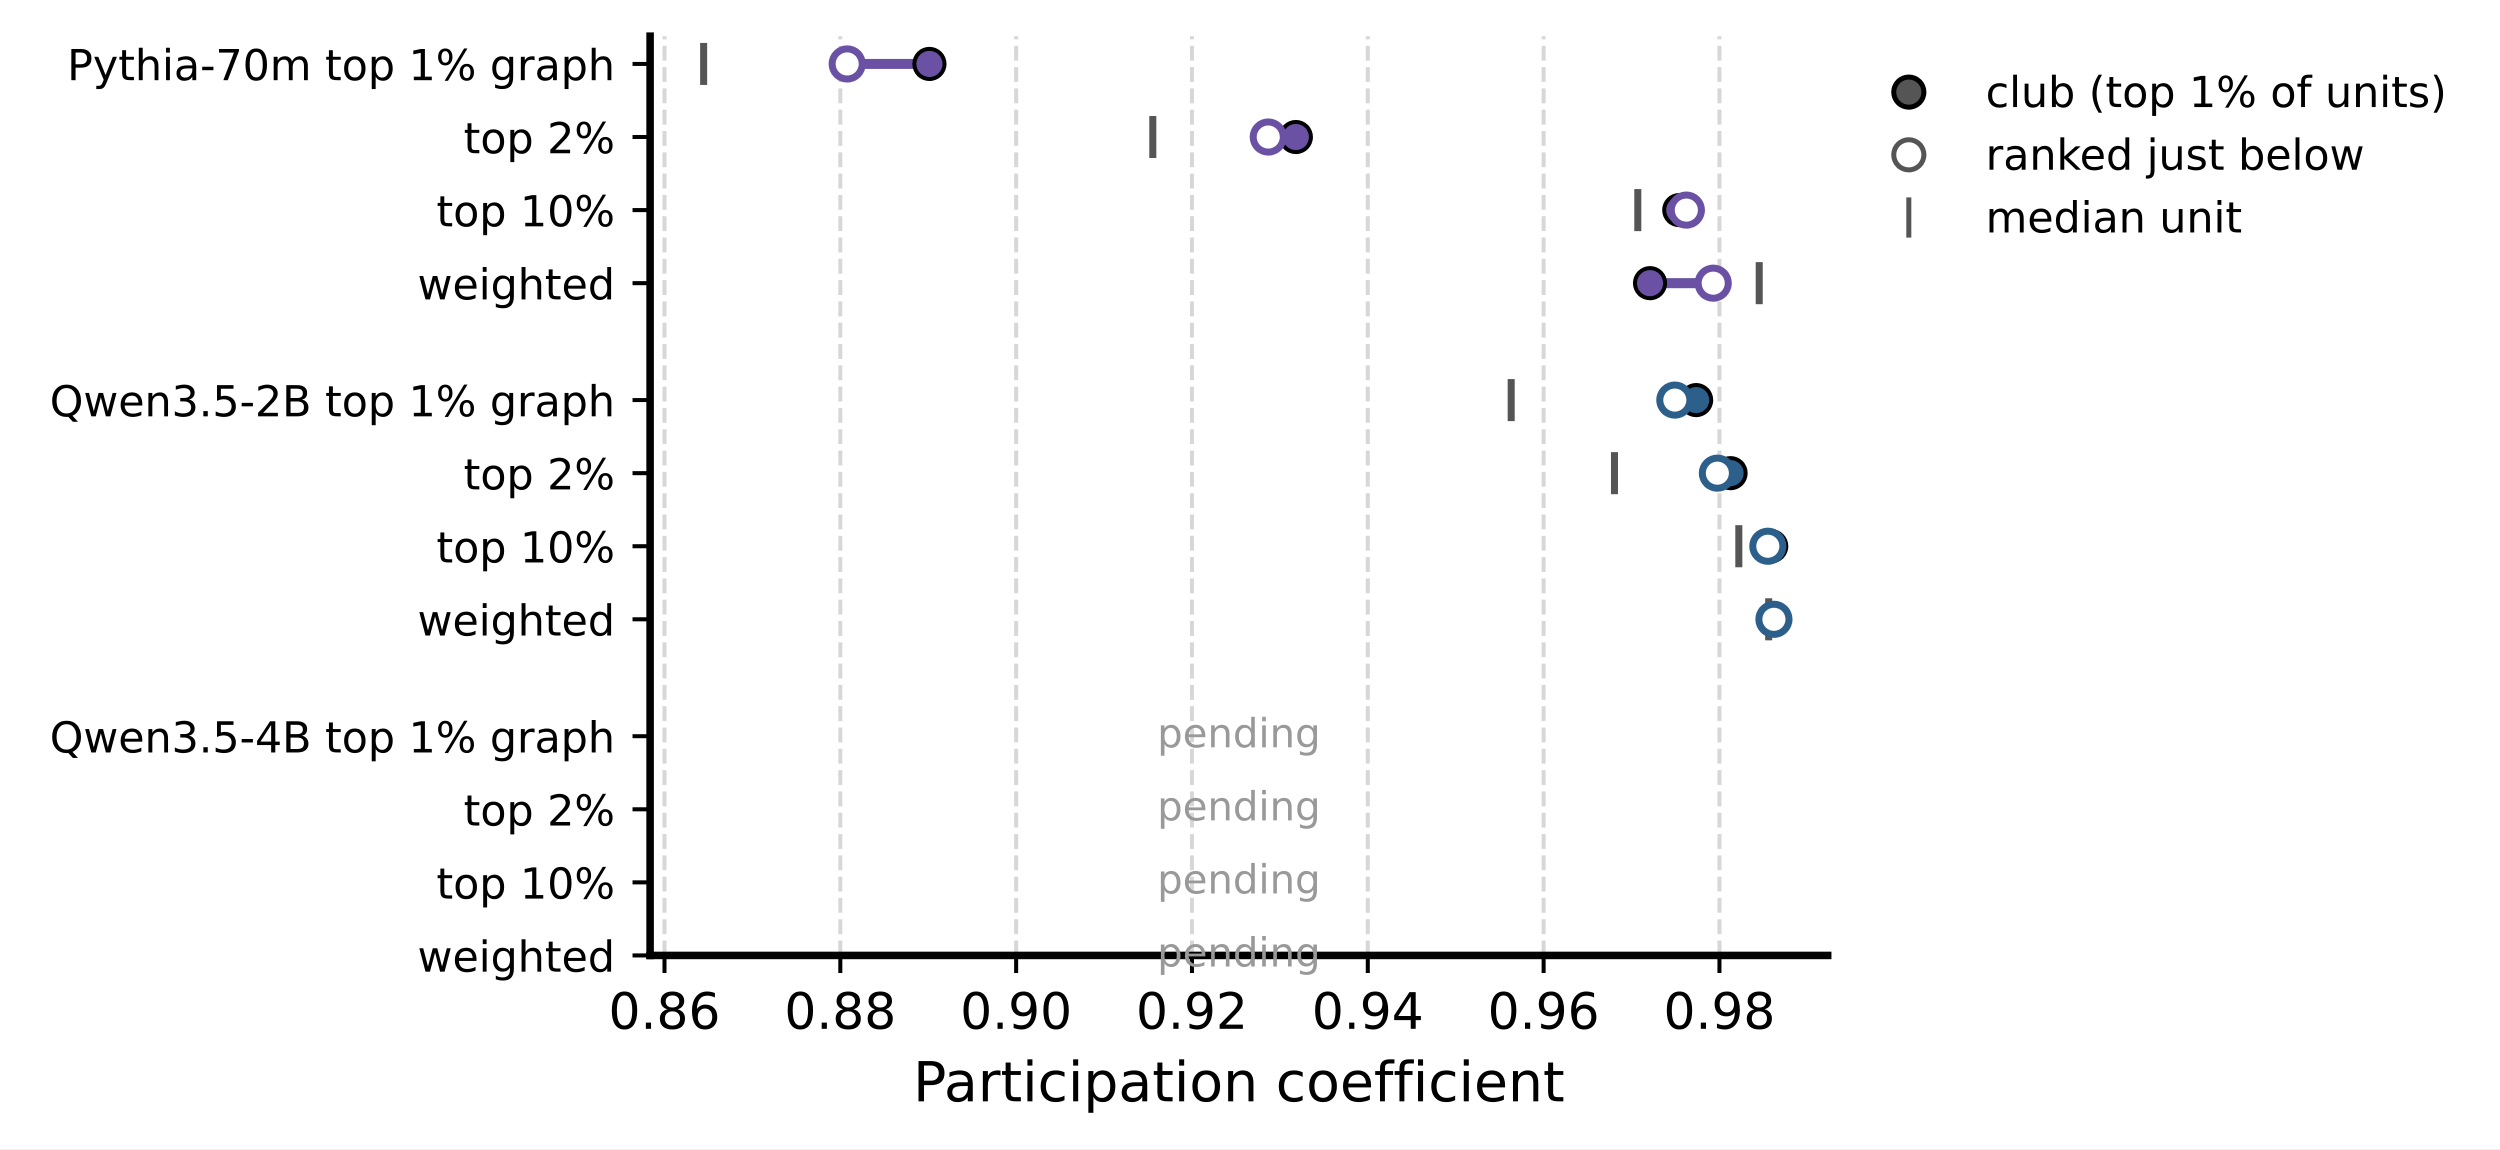
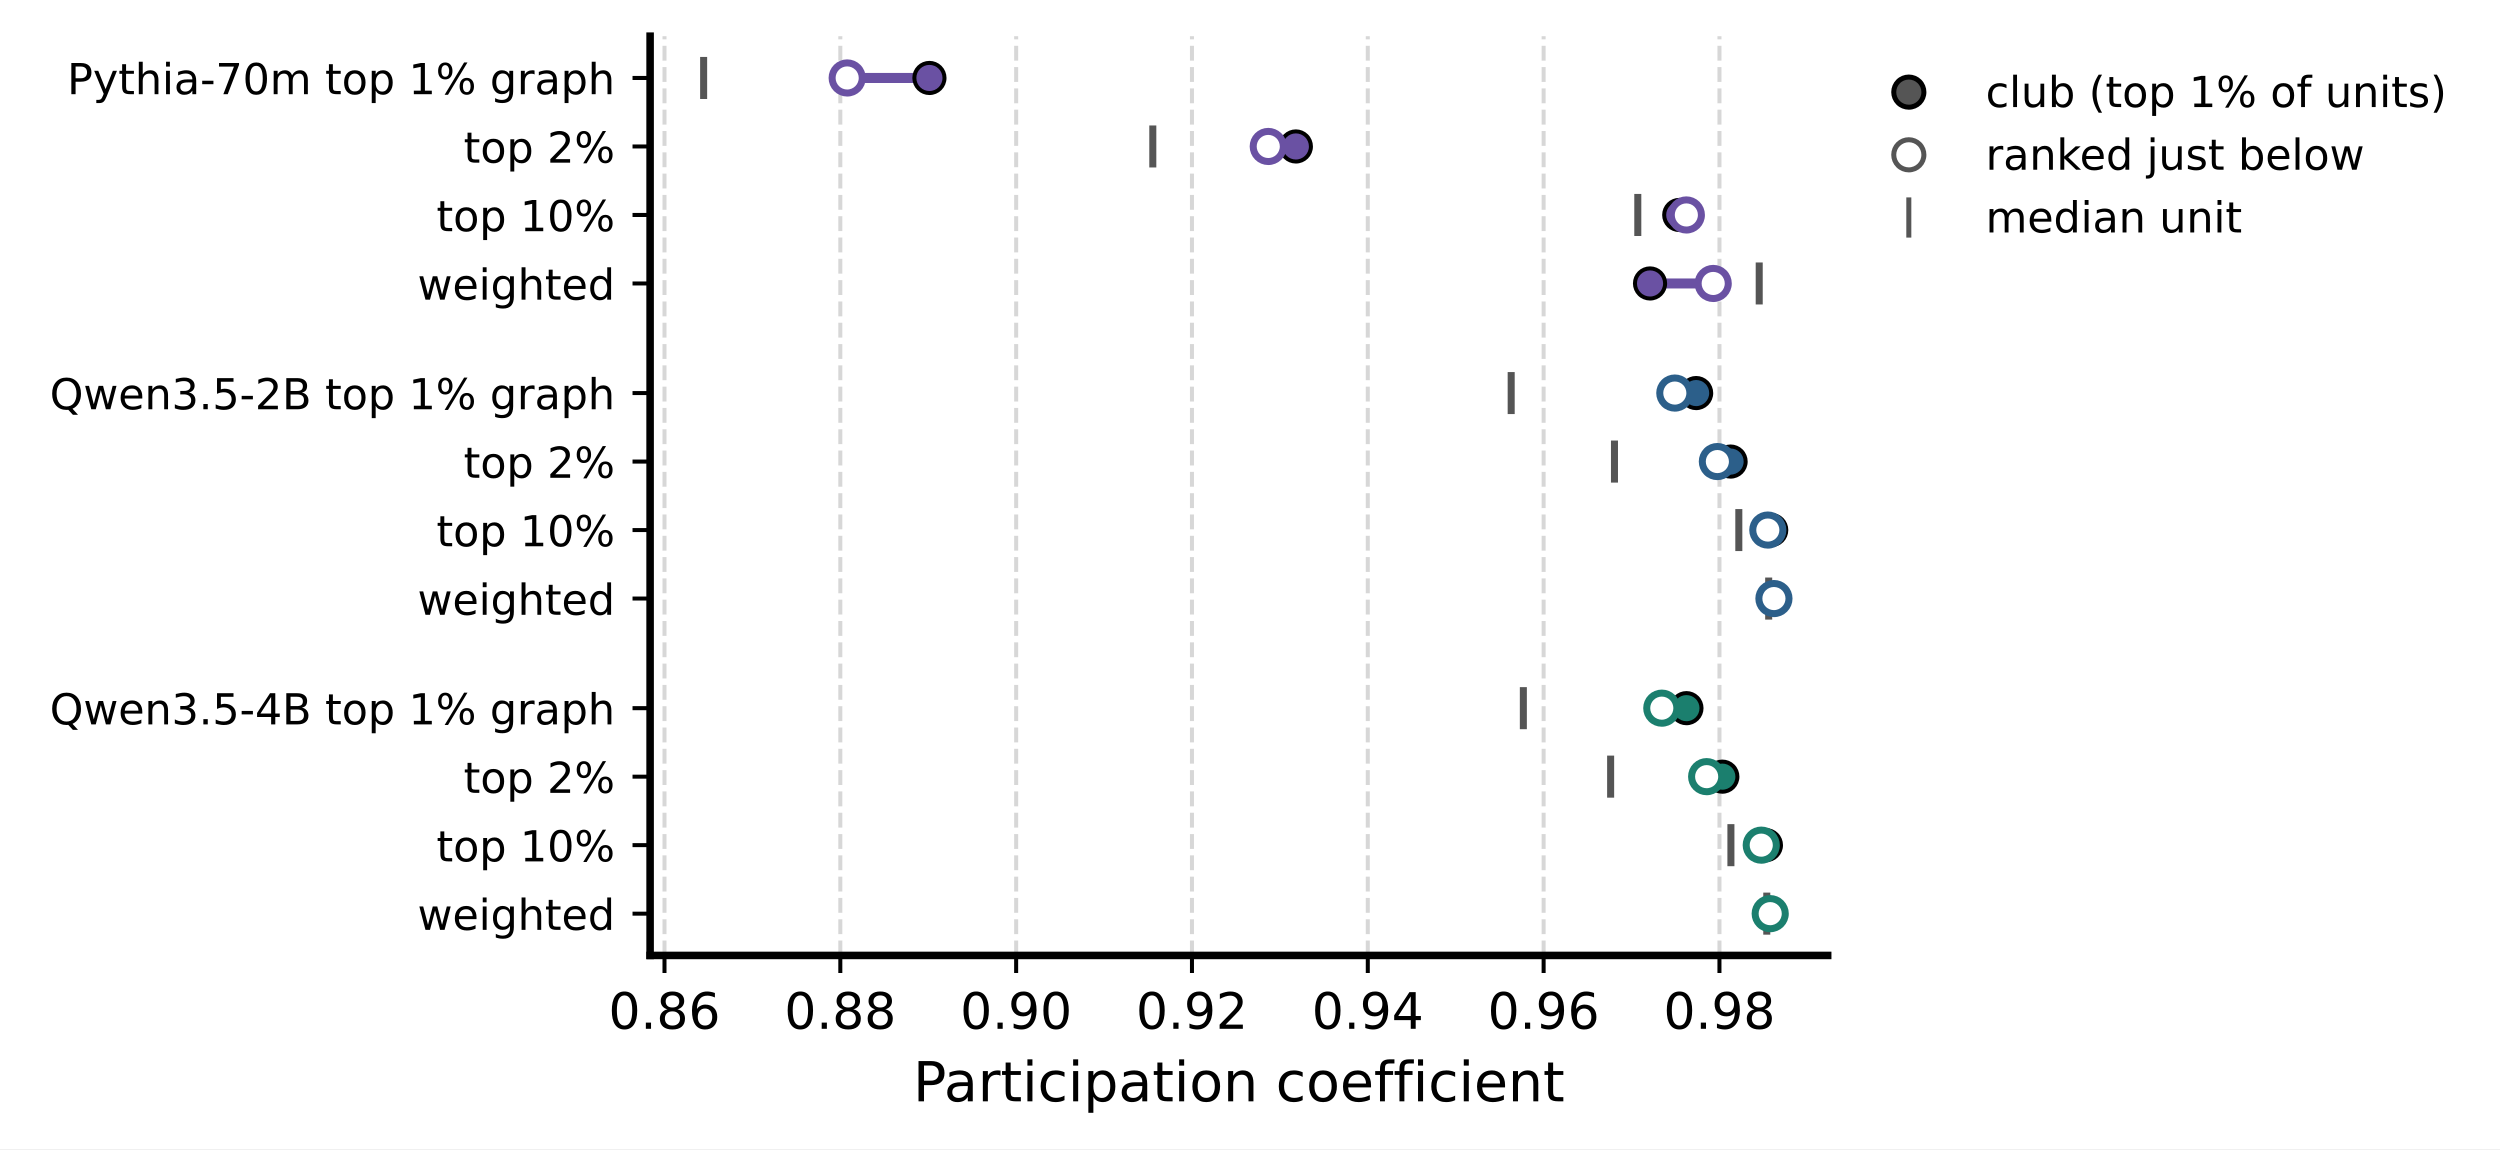
<svg xmlns="http://www.w3.org/2000/svg" xmlns:xlink="http://www.w3.org/1999/xlink" width="497.554pt" height="228.676pt" viewBox="0 0 497.554 228.676" version="1.1">
  <defs>
    <style type="text/css">*{stroke-linejoin: round; stroke-linecap: butt}</style>
  </defs>
  <g id="figure_1">
    <g id="patch_1">
      <path d="M 0 228.676  L 497.554 228.676  L 497.554 0  L 0 0  z " style="fill: #ffffff" />
    </g>
    <g id="axes_1">
      <g id="patch_2">
        <path d="M 129.386 190.152  L 363.746 190.152  L 363.746 7.2  L 129.386 7.2  z " style="fill: #ffffff" />
      </g>
      <g id="matplotlib.axis_1">
        <g id="xtick_1">
          <g id="line2d_1">
-             <path d="M 132.248 190.152  L 132.248 7.2  " clip-path="url(#pfcf412a2e3)" style="fill: none; stroke-dasharray: 2.96,1.28; stroke-dashoffset: 0; stroke: #b0b0b0; stroke-opacity: 0.5; stroke-width: 0.8" />
+             <path d="M 132.248 190.152  L 132.248 7.2  " clip-path="url(#p0514548a84)" style="fill: none; stroke-dasharray: 2.96,1.28; stroke-dashoffset: 0; stroke: #b0b0b0; stroke-opacity: 0.5; stroke-width: 0.8" />
          </g>
          <g id="line2d_2">
            <defs>
-               <path id="mdacd71f5a1" d="M 0 0  L 0 3.5  " style="stroke: #000000; stroke-width: 0.8" />
+               <path id="mf1a52f8c4f" d="M 0 0  L 0 3.5  " style="stroke: #000000; stroke-width: 0.8" />
            </defs>
            <g>
-               <use xlink:href="#mdacd71f5a1" x="132.248" y="190.152" style="stroke: #000000; stroke-width: 0.8" />
+               <use xlink:href="#mf1a52f8c4f" x="132.248" y="190.152" style="stroke: #000000; stroke-width: 0.8" />
            </g>
          </g>
          <g id="text_1">
            <text style="font-size: 10px; font-family: 'DejaVu Sans'; text-anchor: middle" x="132.248" y="204.75" transform="rotate(-0 132.2477 204.7504)">0.86</text>
          </g>
        </g>
        <g id="xtick_2">
          <g id="line2d_3">
-             <path d="M 167.241 190.152  L 167.241 7.2  " clip-path="url(#pfcf412a2e3)" style="fill: none; stroke-dasharray: 2.96,1.28; stroke-dashoffset: 0; stroke: #b0b0b0; stroke-opacity: 0.5; stroke-width: 0.8" />
+             <path d="M 167.241 190.152  L 167.241 7.2  " clip-path="url(#p0514548a84)" style="fill: none; stroke-dasharray: 2.96,1.28; stroke-dashoffset: 0; stroke: #b0b0b0; stroke-opacity: 0.5; stroke-width: 0.8" />
          </g>
          <g id="line2d_4">
            <g>
-               <use xlink:href="#mdacd71f5a1" x="167.241" y="190.152" style="stroke: #000000; stroke-width: 0.8" />
+               <use xlink:href="#mf1a52f8c4f" x="167.241" y="190.152" style="stroke: #000000; stroke-width: 0.8" />
            </g>
          </g>
          <g id="text_2">
            <text style="font-size: 10px; font-family: 'DejaVu Sans'; text-anchor: middle" x="167.241" y="204.75" transform="rotate(-0 167.2409 204.7504)">0.88</text>
          </g>
        </g>
        <g id="xtick_3">
          <g id="line2d_5">
-             <path d="M 202.234 190.152  L 202.234 7.2  " clip-path="url(#pfcf412a2e3)" style="fill: none; stroke-dasharray: 2.96,1.28; stroke-dashoffset: 0; stroke: #b0b0b0; stroke-opacity: 0.5; stroke-width: 0.8" />
+             <path d="M 202.234 190.152  L 202.234 7.2  " clip-path="url(#p0514548a84)" style="fill: none; stroke-dasharray: 2.96,1.28; stroke-dashoffset: 0; stroke: #b0b0b0; stroke-opacity: 0.5; stroke-width: 0.8" />
          </g>
          <g id="line2d_6">
            <g>
-               <use xlink:href="#mdacd71f5a1" x="202.234" y="190.152" style="stroke: #000000; stroke-width: 0.8" />
+               <use xlink:href="#mf1a52f8c4f" x="202.234" y="190.152" style="stroke: #000000; stroke-width: 0.8" />
            </g>
          </g>
          <g id="text_3">
            <text style="font-size: 10px; font-family: 'DejaVu Sans'; text-anchor: middle" x="202.234" y="204.75" transform="rotate(-0 202.2341 204.7504)">0.90</text>
          </g>
        </g>
        <g id="xtick_4">
          <g id="line2d_7">
-             <path d="M 237.227 190.152  L 237.227 7.2  " clip-path="url(#pfcf412a2e3)" style="fill: none; stroke-dasharray: 2.96,1.28; stroke-dashoffset: 0; stroke: #b0b0b0; stroke-opacity: 0.5; stroke-width: 0.8" />
+             <path d="M 237.227 190.152  L 237.227 7.2  " clip-path="url(#p0514548a84)" style="fill: none; stroke-dasharray: 2.96,1.28; stroke-dashoffset: 0; stroke: #b0b0b0; stroke-opacity: 0.5; stroke-width: 0.8" />
          </g>
          <g id="line2d_8">
            <g>
-               <use xlink:href="#mdacd71f5a1" x="237.227" y="190.152" style="stroke: #000000; stroke-width: 0.8" />
+               <use xlink:href="#mf1a52f8c4f" x="237.227" y="190.152" style="stroke: #000000; stroke-width: 0.8" />
            </g>
          </g>
          <g id="text_4">
            <text style="font-size: 10px; font-family: 'DejaVu Sans'; text-anchor: middle" x="237.227" y="204.75" transform="rotate(-0 237.2273 204.7504)">0.92</text>
          </g>
        </g>
        <g id="xtick_5">
          <g id="line2d_9">
-             <path d="M 272.22 190.152  L 272.22 7.2  " clip-path="url(#pfcf412a2e3)" style="fill: none; stroke-dasharray: 2.96,1.28; stroke-dashoffset: 0; stroke: #b0b0b0; stroke-opacity: 0.5; stroke-width: 0.8" />
+             <path d="M 272.22 190.152  L 272.22 7.2  " clip-path="url(#p0514548a84)" style="fill: none; stroke-dasharray: 2.96,1.28; stroke-dashoffset: 0; stroke: #b0b0b0; stroke-opacity: 0.5; stroke-width: 0.8" />
          </g>
          <g id="line2d_10">
            <g>
-               <use xlink:href="#mdacd71f5a1" x="272.22" y="190.152" style="stroke: #000000; stroke-width: 0.8" />
+               <use xlink:href="#mf1a52f8c4f" x="272.22" y="190.152" style="stroke: #000000; stroke-width: 0.8" />
            </g>
          </g>
          <g id="text_5">
            <text style="font-size: 10px; font-family: 'DejaVu Sans'; text-anchor: middle" x="272.22" y="204.75" transform="rotate(-0 272.2205 204.7504)">0.94</text>
          </g>
        </g>
        <g id="xtick_6">
          <g id="line2d_11">
-             <path d="M 307.214 190.152  L 307.214 7.2  " clip-path="url(#pfcf412a2e3)" style="fill: none; stroke-dasharray: 2.96,1.28; stroke-dashoffset: 0; stroke: #b0b0b0; stroke-opacity: 0.5; stroke-width: 0.8" />
+             <path d="M 307.214 190.152  L 307.214 7.2  " clip-path="url(#p0514548a84)" style="fill: none; stroke-dasharray: 2.96,1.28; stroke-dashoffset: 0; stroke: #b0b0b0; stroke-opacity: 0.5; stroke-width: 0.8" />
          </g>
          <g id="line2d_12">
            <g>
-               <use xlink:href="#mdacd71f5a1" x="307.214" y="190.152" style="stroke: #000000; stroke-width: 0.8" />
+               <use xlink:href="#mf1a52f8c4f" x="307.214" y="190.152" style="stroke: #000000; stroke-width: 0.8" />
            </g>
          </g>
          <g id="text_6">
            <text style="font-size: 10px; font-family: 'DejaVu Sans'; text-anchor: middle" x="307.214" y="204.75" transform="rotate(-0 307.2137 204.7504)">0.96</text>
          </g>
        </g>
        <g id="xtick_7">
          <g id="line2d_13">
-             <path d="M 342.207 190.152  L 342.207 7.2  " clip-path="url(#pfcf412a2e3)" style="fill: none; stroke-dasharray: 2.96,1.28; stroke-dashoffset: 0; stroke: #b0b0b0; stroke-opacity: 0.5; stroke-width: 0.8" />
+             <path d="M 342.207 190.152  L 342.207 7.2  " clip-path="url(#p0514548a84)" style="fill: none; stroke-dasharray: 2.96,1.28; stroke-dashoffset: 0; stroke: #b0b0b0; stroke-opacity: 0.5; stroke-width: 0.8" />
          </g>
          <g id="line2d_14">
            <g>
-               <use xlink:href="#mdacd71f5a1" x="342.207" y="190.152" style="stroke: #000000; stroke-width: 0.8" />
+               <use xlink:href="#mf1a52f8c4f" x="342.207" y="190.152" style="stroke: #000000; stroke-width: 0.8" />
            </g>
          </g>
          <g id="text_7">
            <text style="font-size: 10px; font-family: 'DejaVu Sans'; text-anchor: middle" x="342.207" y="204.75" transform="rotate(-0 342.2069 204.7504)">0.98</text>
          </g>
        </g>
        <g id="text_8">
          <text style="font-size: 11px; font-family: 'DejaVu Sans'; text-anchor: middle" x="246.566" y="219.188" transform="rotate(-0 246.5656 219.1884)">Participation coefficient</text>
        </g>
      </g>
      <g id="matplotlib.axis_2">
        <g id="ytick_1">
          <g id="line2d_15">
            <defs>
-               <path id="m4832676f32" d="M 0 0  L -3.5 0  " style="stroke: #000000; stroke-width: 0.8" />
+               <path id="m27e1eb1b3b" d="M 0 0  L -3.5 0  " style="stroke: #000000; stroke-width: 0.8" />
            </defs>
            <g>
-               <use xlink:href="#m4832676f32" x="129.386" y="12.726" style="stroke: #000000; stroke-width: 0.8" />
+               <use xlink:href="#m27e1eb1b3b" x="129.386" y="15.516" style="stroke: #000000; stroke-width: 0.8" />
            </g>
          </g>
          <g id="text_9">
-             <text style="font-size: 8.5px; font-family: 'DejaVu Sans'; text-anchor: end" x="122.386" y="15.956" transform="rotate(-0 122.3856 15.95571)">Pythia-70m  top 1% graph</text>
+             <text style="font-size: 8.5px; font-family: 'DejaVu Sans'; text-anchor: end" x="122.386" y="18.745" transform="rotate(-0 122.3856 18.74534)">Pythia-70m  top 1% graph</text>
          </g>
        </g>
        <g id="ytick_2">
          <g id="line2d_16">
            <g>
-               <use xlink:href="#m4832676f32" x="129.386" y="27.269" style="stroke: #000000; stroke-width: 0.8" />
+               <use xlink:href="#m27e1eb1b3b" x="129.386" y="29.149" style="stroke: #000000; stroke-width: 0.8" />
            </g>
          </g>
          <g id="text_10">
-             <text style="font-size: 8.5px; font-family: 'DejaVu Sans'; text-anchor: end" x="122.386" y="30.499" transform="rotate(-0 122.3856 30.49879)">  top 2%</text>
+             <text style="font-size: 8.5px; font-family: 'DejaVu Sans'; text-anchor: end" x="122.386" y="32.378" transform="rotate(-0 122.3856 32.37812)">  top 2%</text>
          </g>
        </g>
        <g id="ytick_3">
          <g id="line2d_17">
            <g>
-               <use xlink:href="#m4832676f32" x="129.386" y="41.813" style="stroke: #000000; stroke-width: 0.8" />
+               <use xlink:href="#m27e1eb1b3b" x="129.386" y="42.782" style="stroke: #000000; stroke-width: 0.8" />
            </g>
          </g>
          <g id="text_11">
-             <text style="font-size: 8.5px; font-family: 'DejaVu Sans'; text-anchor: end" x="122.386" y="45.042" transform="rotate(-0 122.3856 45.04188)">  top 10%</text>
+             <text style="font-size: 8.5px; font-family: 'DejaVu Sans'; text-anchor: end" x="122.386" y="46.011" transform="rotate(-0 122.3856 46.01091)">  top 10%</text>
          </g>
        </g>
        <g id="ytick_4">
          <g id="line2d_18">
            <g>
-               <use xlink:href="#m4832676f32" x="129.386" y="56.356" style="stroke: #000000; stroke-width: 0.8" />
+               <use xlink:href="#m27e1eb1b3b" x="129.386" y="56.414" style="stroke: #000000; stroke-width: 0.8" />
            </g>
          </g>
          <g id="text_12">
-             <text style="font-size: 8.5px; font-family: 'DejaVu Sans'; text-anchor: end" x="122.386" y="59.585" transform="rotate(-0 122.3856 59.58496)">  weighted</text>
+             <text style="font-size: 8.5px; font-family: 'DejaVu Sans'; text-anchor: end" x="122.386" y="59.644" transform="rotate(-0 122.3856 59.6437)">  weighted</text>
          </g>
        </g>
        <g id="ytick_5">
          <g id="line2d_19">
            <g>
-               <use xlink:href="#m4832676f32" x="129.386" y="79.625" style="stroke: #000000; stroke-width: 0.8" />
+               <use xlink:href="#m27e1eb1b3b" x="129.386" y="78.227" style="stroke: #000000; stroke-width: 0.8" />
            </g>
          </g>
          <g id="text_13">
-             <text style="font-size: 8.5px; font-family: 'DejaVu Sans'; text-anchor: end" x="122.386" y="82.854" transform="rotate(-0 122.3856 82.8539)">Qwen3.5-2B  top 1% graph</text>
+             <text style="font-size: 8.5px; font-family: 'DejaVu Sans'; text-anchor: end" x="122.386" y="81.456" transform="rotate(-0 122.3856 81.45616)">Qwen3.5-2B  top 1% graph</text>
          </g>
        </g>
        <g id="ytick_6">
          <g id="line2d_20">
            <g>
-               <use xlink:href="#m4832676f32" x="129.386" y="94.168" style="stroke: #000000; stroke-width: 0.8" />
+               <use xlink:href="#m27e1eb1b3b" x="129.386" y="91.86" style="stroke: #000000; stroke-width: 0.8" />
            </g>
          </g>
          <g id="text_14">
-             <text style="font-size: 8.5px; font-family: 'DejaVu Sans'; text-anchor: end" x="122.386" y="97.397" transform="rotate(-0 122.3856 97.39698)">  top 2%</text>
+             <text style="font-size: 8.5px; font-family: 'DejaVu Sans'; text-anchor: end" x="122.386" y="95.089" transform="rotate(-0 122.3856 95.08894)">  top 2%</text>
          </g>
        </g>
        <g id="ytick_7">
          <g id="line2d_21">
            <g>
-               <use xlink:href="#m4832676f32" x="129.386" y="108.711" style="stroke: #000000; stroke-width: 0.8" />
+               <use xlink:href="#m27e1eb1b3b" x="129.386" y="105.492" style="stroke: #000000; stroke-width: 0.8" />
            </g>
          </g>
          <g id="text_15">
-             <text style="font-size: 8.5px; font-family: 'DejaVu Sans'; text-anchor: end" x="122.386" y="111.94" transform="rotate(-0 122.3856 111.9401)">  top 10%</text>
+             <text style="font-size: 8.5px; font-family: 'DejaVu Sans'; text-anchor: end" x="122.386" y="108.722" transform="rotate(-0 122.3856 108.7217)">  top 10%</text>
          </g>
        </g>
        <g id="ytick_8">
          <g id="line2d_22">
            <g>
-               <use xlink:href="#m4832676f32" x="129.386" y="123.254" style="stroke: #000000; stroke-width: 0.8" />
+               <use xlink:href="#m27e1eb1b3b" x="129.386" y="119.125" style="stroke: #000000; stroke-width: 0.8" />
            </g>
          </g>
          <g id="text_16">
-             <text style="font-size: 8.5px; font-family: 'DejaVu Sans'; text-anchor: end" x="122.386" y="126.483" transform="rotate(-0 122.3856 126.4831)">  weighted</text>
+             <text style="font-size: 8.5px; font-family: 'DejaVu Sans'; text-anchor: end" x="122.386" y="122.355" transform="rotate(-0 122.3856 122.3545)">  weighted</text>
          </g>
        </g>
        <g id="ytick_9">
          <g id="line2d_23">
            <g>
-               <use xlink:href="#m4832676f32" x="129.386" y="146.523" style="stroke: #000000; stroke-width: 0.8" />
+               <use xlink:href="#m27e1eb1b3b" x="129.386" y="140.938" style="stroke: #000000; stroke-width: 0.8" />
            </g>
          </g>
          <g id="text_17">
-             <text style="font-size: 8.5px; font-family: 'DejaVu Sans'; text-anchor: end" x="122.386" y="149.752" transform="rotate(-0 122.3856 149.7521)">Qwen3.5-4B  top 1% graph</text>
+             <text style="font-size: 8.5px; font-family: 'DejaVu Sans'; text-anchor: end" x="122.386" y="144.167" transform="rotate(-0 122.3856 144.167)">Qwen3.5-4B  top 1% graph</text>
          </g>
        </g>
        <g id="ytick_10">
          <g id="line2d_24">
            <g>
-               <use xlink:href="#m4832676f32" x="129.386" y="161.066" style="stroke: #000000; stroke-width: 0.8" />
+               <use xlink:href="#m27e1eb1b3b" x="129.386" y="154.57" style="stroke: #000000; stroke-width: 0.8" />
            </g>
          </g>
          <g id="text_18">
-             <text style="font-size: 8.5px; font-family: 'DejaVu Sans'; text-anchor: end" x="122.386" y="164.295" transform="rotate(-0 122.3856 164.2952)">  top 2%</text>
+             <text style="font-size: 8.5px; font-family: 'DejaVu Sans'; text-anchor: end" x="122.386" y="157.8" transform="rotate(-0 122.3856 157.7998)">  top 2%</text>
          </g>
        </g>
        <g id="ytick_11">
          <g id="line2d_25">
            <g>
-               <use xlink:href="#m4832676f32" x="129.386" y="175.609" style="stroke: #000000; stroke-width: 0.8" />
+               <use xlink:href="#m27e1eb1b3b" x="129.386" y="168.203" style="stroke: #000000; stroke-width: 0.8" />
            </g>
          </g>
          <g id="text_19">
-             <text style="font-size: 8.5px; font-family: 'DejaVu Sans'; text-anchor: end" x="122.386" y="178.838" transform="rotate(-0 122.3856 178.8383)">  top 10%</text>
+             <text style="font-size: 8.5px; font-family: 'DejaVu Sans'; text-anchor: end" x="122.386" y="171.433" transform="rotate(-0 122.3856 171.4325)">  top 10%</text>
          </g>
        </g>
        <g id="ytick_12">
          <g id="line2d_26">
            <g>
-               <use xlink:href="#m4832676f32" x="129.386" y="190.152" style="stroke: #000000; stroke-width: 0.8" />
+               <use xlink:href="#m27e1eb1b3b" x="129.386" y="181.836" style="stroke: #000000; stroke-width: 0.8" />
            </g>
          </g>
          <g id="text_20">
-             <text style="font-size: 8.5px; font-family: 'DejaVu Sans'; text-anchor: end" x="122.386" y="193.381" transform="rotate(-0 122.3856 193.3813)">  weighted</text>
+             <text style="font-size: 8.5px; font-family: 'DejaVu Sans'; text-anchor: end" x="122.386" y="185.065" transform="rotate(-0 122.3856 185.0653)">  weighted</text>
          </g>
        </g>
      </g>
      <g id="line2d_27">
-         <path d="M 168.607 12.726  L 184.976 12.726  " clip-path="url(#pfcf412a2e3)" style="fill: none; stroke: #6a51a3; stroke-width: 2; stroke-linecap: square" />
+         <path d="M 168.607 15.516  L 184.976 15.516  " clip-path="url(#p0514548a84)" style="fill: none; stroke: #6a51a3; stroke-width: 2; stroke-linecap: square" />
      </g>
      <g id="line2d_28">
-         <path d="M 252.411 27.269  L 257.903 27.269  " clip-path="url(#pfcf412a2e3)" style="fill: none; stroke: #6a51a3; stroke-width: 2; stroke-linecap: square" />
+         <path d="M 252.411 29.149  L 257.903 29.149  " clip-path="url(#p0514548a84)" style="fill: none; stroke: #6a51a3; stroke-width: 2; stroke-linecap: square" />
      </g>
      <g id="line2d_29">
-         <path d="M 335.619 41.813  L 334.207 41.813  " clip-path="url(#pfcf412a2e3)" style="fill: none; stroke: #6a51a3; stroke-width: 2; stroke-linecap: square" />
+         <path d="M 335.619 42.782  L 334.207 42.782  " clip-path="url(#p0514548a84)" style="fill: none; stroke: #6a51a3; stroke-width: 2; stroke-linecap: square" />
      </g>
      <g id="line2d_30">
-         <path d="M 340.964 56.356  L 328.392 56.356  " clip-path="url(#pfcf412a2e3)" style="fill: none; stroke: #6a51a3; stroke-width: 2; stroke-linecap: square" />
+         <path d="M 340.964 56.414  L 328.392 56.414  " clip-path="url(#p0514548a84)" style="fill: none; stroke: #6a51a3; stroke-width: 2; stroke-linecap: square" />
      </g>
      <g id="line2d_31">
-         <path d="M 333.325 79.625  L 337.566 79.625  " clip-path="url(#pfcf412a2e3)" style="fill: none; stroke: #2c5f8a; stroke-width: 2; stroke-linecap: square" />
+         <path d="M 333.325 78.227  L 337.566 78.227  " clip-path="url(#p0514548a84)" style="fill: none; stroke: #2c5f8a; stroke-width: 2; stroke-linecap: square" />
      </g>
      <g id="line2d_32">
-         <path d="M 341.792 94.168  L 344.423 94.168  " clip-path="url(#pfcf412a2e3)" style="fill: none; stroke: #2c5f8a; stroke-width: 2; stroke-linecap: square" />
+         <path d="M 341.792 91.86  L 344.423 91.86  " clip-path="url(#p0514548a84)" style="fill: none; stroke: #2c5f8a; stroke-width: 2; stroke-linecap: square" />
      </g>
      <g id="line2d_33">
-         <path d="M 351.835 108.711  L 352.511 108.711  " clip-path="url(#pfcf412a2e3)" style="fill: none; stroke: #2c5f8a; stroke-width: 2; stroke-linecap: square" />
+         <path d="M 351.835 105.492  L 352.511 105.492  " clip-path="url(#p0514548a84)" style="fill: none; stroke: #2c5f8a; stroke-width: 2; stroke-linecap: square" />
      </g>
      <g id="line2d_34">
-         <path d="M 353.051 123.254  L 353.093 123.254  " clip-path="url(#pfcf412a2e3)" style="fill: none; stroke: #2c5f8a; stroke-width: 2; stroke-linecap: square" />
+         <path d="M 353.051 119.125  L 353.093 119.125  " clip-path="url(#p0514548a84)" style="fill: none; stroke: #2c5f8a; stroke-width: 2; stroke-linecap: square" />
+       </g>
+       <g id="line2d_35">
+         <path d="M 330.733 140.938  L 335.638 140.938  " clip-path="url(#p0514548a84)" style="fill: none; stroke: #1b7f6e; stroke-width: 2; stroke-linecap: square" />
+       </g>
+       <g id="line2d_36">
+         <path d="M 339.66 154.57  L 342.781 154.57  " clip-path="url(#p0514548a84)" style="fill: none; stroke: #1b7f6e; stroke-width: 2; stroke-linecap: square" />
+       </g>
+       <g id="line2d_37">
+         <path d="M 350.526 168.203  L 351.455 168.203  " clip-path="url(#p0514548a84)" style="fill: none; stroke: #1b7f6e; stroke-width: 2; stroke-linecap: square" />
+       </g>
+       <g id="line2d_38">
+         <path d="M 352.308 181.836  L 352.342 181.836  " clip-path="url(#p0514548a84)" style="fill: none; stroke: #1b7f6e; stroke-width: 2; stroke-linecap: square" />
      </g>
      <g id="patch_3">
        <path d="M 129.386 190.152  L 129.386 7.2  " style="fill: none; stroke: #000000; stroke-width: 1.5; stroke-linejoin: miter; stroke-linecap: square" />
      </g>
      <g id="patch_4">
        <path d="M 129.386 190.152  L 363.746 190.152  " style="fill: none; stroke: #000000; stroke-width: 1.5; stroke-linejoin: miter; stroke-linecap: square" />
      </g>
      <g id="PathCollection_1">
        <defs>
-           <path id="md8d7a5d684" d="M 0 4.183  L 0 -4.183  " style="stroke: #555555; stroke-width: 1.4" />
-         </defs>
-         <g clip-path="url(#pfcf412a2e3)">
-           <use xlink:href="#md8d7a5d684" x="140.038" y="12.726" style="fill: #555555; stroke: #555555; stroke-width: 1.4" />
+           <path id="m2dea6e22ab" d="M 0 4.183  L 0 -4.183  " style="stroke: #555555; stroke-width: 1.4" />
+         </defs>
+         <g clip-path="url(#p0514548a84)">
+           <use xlink:href="#m2dea6e22ab" x="140.038" y="15.516" style="fill: #555555; stroke: #555555; stroke-width: 1.4" />
        </g>
      </g>
      <g id="PathCollection_2">
-         <g clip-path="url(#pfcf412a2e3)">
-           <use xlink:href="#md8d7a5d684" x="229.433" y="27.269" style="fill: #555555; stroke: #555555; stroke-width: 1.4" />
+         <g clip-path="url(#p0514548a84)">
+           <use xlink:href="#m2dea6e22ab" x="229.433" y="29.149" style="fill: #555555; stroke: #555555; stroke-width: 1.4" />
        </g>
      </g>
      <g id="PathCollection_3">
-         <g clip-path="url(#pfcf412a2e3)">
-           <use xlink:href="#md8d7a5d684" x="325.957" y="41.813" style="fill: #555555; stroke: #555555; stroke-width: 1.4" />
+         <g clip-path="url(#p0514548a84)">
+           <use xlink:href="#m2dea6e22ab" x="325.957" y="42.782" style="fill: #555555; stroke: #555555; stroke-width: 1.4" />
        </g>
      </g>
      <g id="PathCollection_4">
-         <g clip-path="url(#pfcf412a2e3)">
-           <use xlink:href="#md8d7a5d684" x="350.122" y="56.356" style="fill: #555555; stroke: #555555; stroke-width: 1.4" />
+         <g clip-path="url(#p0514548a84)">
+           <use xlink:href="#m2dea6e22ab" x="350.122" y="56.414" style="fill: #555555; stroke: #555555; stroke-width: 1.4" />
        </g>
      </g>
      <g id="PathCollection_5">
-         <g clip-path="url(#pfcf412a2e3)">
-           <use xlink:href="#md8d7a5d684" x="300.758" y="79.625" style="fill: #555555; stroke: #555555; stroke-width: 1.4" />
+         <g clip-path="url(#p0514548a84)">
+           <use xlink:href="#m2dea6e22ab" x="300.758" y="78.227" style="fill: #555555; stroke: #555555; stroke-width: 1.4" />
        </g>
      </g>
      <g id="PathCollection_6">
-         <g clip-path="url(#pfcf412a2e3)">
-           <use xlink:href="#md8d7a5d684" x="321.315" y="94.168" style="fill: #555555; stroke: #555555; stroke-width: 1.4" />
+         <g clip-path="url(#p0514548a84)">
+           <use xlink:href="#m2dea6e22ab" x="321.315" y="91.86" style="fill: #555555; stroke: #555555; stroke-width: 1.4" />
        </g>
      </g>
      <g id="PathCollection_7">
-         <g clip-path="url(#pfcf412a2e3)">
-           <use xlink:href="#md8d7a5d684" x="346.063" y="108.711" style="fill: #555555; stroke: #555555; stroke-width: 1.4" />
+         <g clip-path="url(#p0514548a84)">
+           <use xlink:href="#m2dea6e22ab" x="346.063" y="105.492" style="fill: #555555; stroke: #555555; stroke-width: 1.4" />
        </g>
      </g>
      <g id="PathCollection_8">
-         <g clip-path="url(#pfcf412a2e3)">
-           <use xlink:href="#md8d7a5d684" x="352.007" y="123.254" style="fill: #555555; stroke: #555555; stroke-width: 1.4" />
-         </g>
-       </g>
-       <g id="text_21">
-         <text style="font-size: 8px; font-family: 'DejaVu Sans'; text-anchor: middle; fill: #999999" x="246.566" y="148.73" transform="rotate(-0 246.5656 148.7302)">pending</text>
-       </g>
-       <g id="text_22">
-         <text style="font-size: 8px; font-family: 'DejaVu Sans'; text-anchor: middle; fill: #999999" x="246.566" y="163.273" transform="rotate(-0 246.5656 163.2733)">pending</text>
-       </g>
-       <g id="text_23">
-         <text style="font-size: 8px; font-family: 'DejaVu Sans'; text-anchor: middle; fill: #999999" x="246.566" y="177.816" transform="rotate(-0 246.5656 177.8164)">pending</text>
-       </g>
-       <g id="text_24">
-         <text style="font-size: 8px; font-family: 'DejaVu Sans'; text-anchor: middle; fill: #999999" x="246.566" y="192.359" transform="rotate(-0 246.5656 192.3595)">pending</text>
+         <g clip-path="url(#p0514548a84)">
+           <use xlink:href="#m2dea6e22ab" x="352.007" y="119.125" style="fill: #555555; stroke: #555555; stroke-width: 1.4" />
+         </g>
      </g>
      <g id="PathCollection_9">
-         <defs>
-           <path id="m1b5c41e77c" d="M 0 3  C 0.796 3 1.559 2.684 2.121 2.121  C 2.684 1.559 3 0.796 3 0  C 3 -0.796 2.684 -1.559 2.121 -2.121  C 1.559 -2.684 0.796 -3 0 -3  C -0.796 -3 -1.559 -2.684 -2.121 -2.121  C -2.684 -1.559 -3 -0.796 -3 0  C -3 0.796 -2.684 1.559 -2.121 2.121  C -1.559 2.684 -0.796 3 0 3  z " style="stroke: #000000; stroke-width: 0.8" />
-         </defs>
-         <g clip-path="url(#pfcf412a2e3)">
-           <use xlink:href="#m1b5c41e77c" x="184.976" y="12.726" style="fill: #6a51a3; stroke: #000000; stroke-width: 0.8" />
+         <g clip-path="url(#p0514548a84)">
+           <use xlink:href="#m2dea6e22ab" x="303.18" y="140.938" style="fill: #555555; stroke: #555555; stroke-width: 1.4" />
        </g>
      </g>
      <g id="PathCollection_10">
-         <defs>
-           <path id="mce7bed5f7d" d="M 0 3  C 0.796 3 1.559 2.684 2.121 2.121  C 2.684 1.559 3 0.796 3 0  C 3 -0.796 2.684 -1.559 2.121 -2.121  C 1.559 -2.684 0.796 -3 0 -3  C -0.796 -3 -1.559 -2.684 -2.121 -2.121  C -2.684 -1.559 -3 -0.796 -3 0  C -3 0.796 -2.684 1.559 -2.121 2.121  C -1.559 2.684 -0.796 3 0 3  z " style="stroke: #6a51a3; stroke-width: 1.4" />
-         </defs>
-         <g clip-path="url(#pfcf412a2e3)">
-           <use xlink:href="#mce7bed5f7d" x="168.607" y="12.726" style="fill: #ffffff; stroke: #6a51a3; stroke-width: 1.4" />
+         <g clip-path="url(#p0514548a84)">
+           <use xlink:href="#m2dea6e22ab" x="320.551" y="154.57" style="fill: #555555; stroke: #555555; stroke-width: 1.4" />
        </g>
      </g>
      <g id="PathCollection_11">
-         <g clip-path="url(#pfcf412a2e3)">
-           <use xlink:href="#m1b5c41e77c" x="257.903" y="27.269" style="fill: #6a51a3; stroke: #000000; stroke-width: 0.8" />
+         <g clip-path="url(#p0514548a84)">
+           <use xlink:href="#m2dea6e22ab" x="344.489" y="168.203" style="fill: #555555; stroke: #555555; stroke-width: 1.4" />
        </g>
      </g>
      <g id="PathCollection_12">
-         <g clip-path="url(#pfcf412a2e3)">
-           <use xlink:href="#mce7bed5f7d" x="252.411" y="27.269" style="fill: #ffffff; stroke: #6a51a3; stroke-width: 1.4" />
+         <g clip-path="url(#p0514548a84)">
+           <use xlink:href="#m2dea6e22ab" x="351.627" y="181.836" style="fill: #555555; stroke: #555555; stroke-width: 1.4" />
        </g>
      </g>
      <g id="PathCollection_13">
-         <g clip-path="url(#pfcf412a2e3)">
-           <use xlink:href="#m1b5c41e77c" x="334.207" y="41.813" style="fill: #6a51a3; stroke: #000000; stroke-width: 0.8" />
+         <defs>
+           <path id="m3515e73caa" d="M 0 3  C 0.796 3 1.559 2.684 2.121 2.121  C 2.684 1.559 3 0.796 3 0  C 3 -0.796 2.684 -1.559 2.121 -2.121  C 1.559 -2.684 0.796 -3 0 -3  C -0.796 -3 -1.559 -2.684 -2.121 -2.121  C -2.684 -1.559 -3 -0.796 -3 0  C -3 0.796 -2.684 1.559 -2.121 2.121  C -1.559 2.684 -0.796 3 0 3  z " style="stroke: #000000; stroke-width: 0.8" />
+         </defs>
+         <g clip-path="url(#p0514548a84)">
+           <use xlink:href="#m3515e73caa" x="184.976" y="15.516" style="fill: #6a51a3; stroke: #000000; stroke-width: 0.8" />
        </g>
      </g>
      <g id="PathCollection_14">
-         <g clip-path="url(#pfcf412a2e3)">
-           <use xlink:href="#mce7bed5f7d" x="335.619" y="41.813" style="fill: #ffffff; stroke: #6a51a3; stroke-width: 1.4" />
+         <defs>
+           <path id="m4d96982dfc" d="M 0 3  C 0.796 3 1.559 2.684 2.121 2.121  C 2.684 1.559 3 0.796 3 0  C 3 -0.796 2.684 -1.559 2.121 -2.121  C 1.559 -2.684 0.796 -3 0 -3  C -0.796 -3 -1.559 -2.684 -2.121 -2.121  C -2.684 -1.559 -3 -0.796 -3 0  C -3 0.796 -2.684 1.559 -2.121 2.121  C -1.559 2.684 -0.796 3 0 3  z " style="stroke: #6a51a3; stroke-width: 1.4" />
+         </defs>
+         <g clip-path="url(#p0514548a84)">
+           <use xlink:href="#m4d96982dfc" x="168.607" y="15.516" style="fill: #ffffff; stroke: #6a51a3; stroke-width: 1.4" />
        </g>
      </g>
      <g id="PathCollection_15">
-         <g clip-path="url(#pfcf412a2e3)">
-           <use xlink:href="#m1b5c41e77c" x="328.392" y="56.356" style="fill: #6a51a3; stroke: #000000; stroke-width: 0.8" />
+         <g clip-path="url(#p0514548a84)">
+           <use xlink:href="#m3515e73caa" x="257.903" y="29.149" style="fill: #6a51a3; stroke: #000000; stroke-width: 0.8" />
        </g>
      </g>
      <g id="PathCollection_16">
-         <g clip-path="url(#pfcf412a2e3)">
-           <use xlink:href="#mce7bed5f7d" x="340.964" y="56.356" style="fill: #ffffff; stroke: #6a51a3; stroke-width: 1.4" />
+         <g clip-path="url(#p0514548a84)">
+           <use xlink:href="#m4d96982dfc" x="252.411" y="29.149" style="fill: #ffffff; stroke: #6a51a3; stroke-width: 1.4" />
        </g>
      </g>
      <g id="PathCollection_17">
-         <defs>
-           <path id="m7cb0159ba7" d="M 0 3  C 0.796 3 1.559 2.684 2.121 2.121  C 2.684 1.559 3 0.796 3 0  C 3 -0.796 2.684 -1.559 2.121 -2.121  C 1.559 -2.684 0.796 -3 0 -3  C -0.796 -3 -1.559 -2.684 -2.121 -2.121  C -2.684 -1.559 -3 -0.796 -3 0  C -3 0.796 -2.684 1.559 -2.121 2.121  C -1.559 2.684 -0.796 3 0 3  z " style="stroke: #000000; stroke-width: 0.8" />
-         </defs>
-         <g clip-path="url(#pfcf412a2e3)">
-           <use xlink:href="#m7cb0159ba7" x="337.566" y="79.625" style="fill: #2c5f8a; stroke: #000000; stroke-width: 0.8" />
+         <g clip-path="url(#p0514548a84)">
+           <use xlink:href="#m3515e73caa" x="334.207" y="42.782" style="fill: #6a51a3; stroke: #000000; stroke-width: 0.8" />
        </g>
      </g>
      <g id="PathCollection_18">
-         <defs>
-           <path id="md0a1347d20" d="M 0 3  C 0.796 3 1.559 2.684 2.121 2.121  C 2.684 1.559 3 0.796 3 0  C 3 -0.796 2.684 -1.559 2.121 -2.121  C 1.559 -2.684 0.796 -3 0 -3  C -0.796 -3 -1.559 -2.684 -2.121 -2.121  C -2.684 -1.559 -3 -0.796 -3 0  C -3 0.796 -2.684 1.559 -2.121 2.121  C -1.559 2.684 -0.796 3 0 3  z " style="stroke: #2c5f8a; stroke-width: 1.4" />
-         </defs>
-         <g clip-path="url(#pfcf412a2e3)">
-           <use xlink:href="#md0a1347d20" x="333.325" y="79.625" style="fill: #ffffff; stroke: #2c5f8a; stroke-width: 1.4" />
+         <g clip-path="url(#p0514548a84)">
+           <use xlink:href="#m4d96982dfc" x="335.619" y="42.782" style="fill: #ffffff; stroke: #6a51a3; stroke-width: 1.4" />
        </g>
      </g>
      <g id="PathCollection_19">
-         <g clip-path="url(#pfcf412a2e3)">
-           <use xlink:href="#m7cb0159ba7" x="344.423" y="94.168" style="fill: #2c5f8a; stroke: #000000; stroke-width: 0.8" />
+         <g clip-path="url(#p0514548a84)">
+           <use xlink:href="#m3515e73caa" x="328.392" y="56.414" style="fill: #6a51a3; stroke: #000000; stroke-width: 0.8" />
        </g>
      </g>
      <g id="PathCollection_20">
-         <g clip-path="url(#pfcf412a2e3)">
-           <use xlink:href="#md0a1347d20" x="341.792" y="94.168" style="fill: #ffffff; stroke: #2c5f8a; stroke-width: 1.4" />
+         <g clip-path="url(#p0514548a84)">
+           <use xlink:href="#m4d96982dfc" x="340.964" y="56.414" style="fill: #ffffff; stroke: #6a51a3; stroke-width: 1.4" />
        </g>
      </g>
      <g id="PathCollection_21">
-         <g clip-path="url(#pfcf412a2e3)">
-           <use xlink:href="#m7cb0159ba7" x="352.511" y="108.711" style="fill: #2c5f8a; stroke: #000000; stroke-width: 0.8" />
+         <defs>
+           <path id="md4c674fac4" d="M 0 3  C 0.796 3 1.559 2.684 2.121 2.121  C 2.684 1.559 3 0.796 3 0  C 3 -0.796 2.684 -1.559 2.121 -2.121  C 1.559 -2.684 0.796 -3 0 -3  C -0.796 -3 -1.559 -2.684 -2.121 -2.121  C -2.684 -1.559 -3 -0.796 -3 0  C -3 0.796 -2.684 1.559 -2.121 2.121  C -1.559 2.684 -0.796 3 0 3  z " style="stroke: #000000; stroke-width: 0.8" />
+         </defs>
+         <g clip-path="url(#p0514548a84)">
+           <use xlink:href="#md4c674fac4" x="337.566" y="78.227" style="fill: #2c5f8a; stroke: #000000; stroke-width: 0.8" />
        </g>
      </g>
      <g id="PathCollection_22">
-         <g clip-path="url(#pfcf412a2e3)">
-           <use xlink:href="#md0a1347d20" x="351.835" y="108.711" style="fill: #ffffff; stroke: #2c5f8a; stroke-width: 1.4" />
+         <defs>
+           <path id="m84c0c479f3" d="M 0 3  C 0.796 3 1.559 2.684 2.121 2.121  C 2.684 1.559 3 0.796 3 0  C 3 -0.796 2.684 -1.559 2.121 -2.121  C 1.559 -2.684 0.796 -3 0 -3  C -0.796 -3 -1.559 -2.684 -2.121 -2.121  C -2.684 -1.559 -3 -0.796 -3 0  C -3 0.796 -2.684 1.559 -2.121 2.121  C -1.559 2.684 -0.796 3 0 3  z " style="stroke: #2c5f8a; stroke-width: 1.4" />
+         </defs>
+         <g clip-path="url(#p0514548a84)">
+           <use xlink:href="#m84c0c479f3" x="333.325" y="78.227" style="fill: #ffffff; stroke: #2c5f8a; stroke-width: 1.4" />
        </g>
      </g>
      <g id="PathCollection_23">
-         <g clip-path="url(#pfcf412a2e3)">
-           <use xlink:href="#m7cb0159ba7" x="353.093" y="123.254" style="fill: #2c5f8a; stroke: #000000; stroke-width: 0.8" />
+         <g clip-path="url(#p0514548a84)">
+           <use xlink:href="#md4c674fac4" x="344.423" y="91.86" style="fill: #2c5f8a; stroke: #000000; stroke-width: 0.8" />
        </g>
      </g>
      <g id="PathCollection_24">
-         <g clip-path="url(#pfcf412a2e3)">
-           <use xlink:href="#md0a1347d20" x="353.051" y="123.254" style="fill: #ffffff; stroke: #2c5f8a; stroke-width: 1.4" />
+         <g clip-path="url(#p0514548a84)">
+           <use xlink:href="#m84c0c479f3" x="341.792" y="91.86" style="fill: #ffffff; stroke: #2c5f8a; stroke-width: 1.4" />
+         </g>
+       </g>
+       <g id="PathCollection_25">
+         <g clip-path="url(#p0514548a84)">
+           <use xlink:href="#md4c674fac4" x="352.511" y="105.492" style="fill: #2c5f8a; stroke: #000000; stroke-width: 0.8" />
+         </g>
+       </g>
+       <g id="PathCollection_26">
+         <g clip-path="url(#p0514548a84)">
+           <use xlink:href="#m84c0c479f3" x="351.835" y="105.492" style="fill: #ffffff; stroke: #2c5f8a; stroke-width: 1.4" />
+         </g>
+       </g>
+       <g id="PathCollection_27">
+         <g clip-path="url(#p0514548a84)">
+           <use xlink:href="#md4c674fac4" x="353.093" y="119.125" style="fill: #2c5f8a; stroke: #000000; stroke-width: 0.8" />
+         </g>
+       </g>
+       <g id="PathCollection_28">
+         <g clip-path="url(#p0514548a84)">
+           <use xlink:href="#m84c0c479f3" x="353.051" y="119.125" style="fill: #ffffff; stroke: #2c5f8a; stroke-width: 1.4" />
+         </g>
+       </g>
+       <g id="PathCollection_29">
+         <defs>
+           <path id="m99964dc864" d="M 0 3  C 0.796 3 1.559 2.684 2.121 2.121  C 2.684 1.559 3 0.796 3 0  C 3 -0.796 2.684 -1.559 2.121 -2.121  C 1.559 -2.684 0.796 -3 0 -3  C -0.796 -3 -1.559 -2.684 -2.121 -2.121  C -2.684 -1.559 -3 -0.796 -3 0  C -3 0.796 -2.684 1.559 -2.121 2.121  C -1.559 2.684 -0.796 3 0 3  z " style="stroke: #000000; stroke-width: 0.8" />
+         </defs>
+         <g clip-path="url(#p0514548a84)">
+           <use xlink:href="#m99964dc864" x="335.638" y="140.938" style="fill: #1b7f6e; stroke: #000000; stroke-width: 0.8" />
+         </g>
+       </g>
+       <g id="PathCollection_30">
+         <defs>
+           <path id="m01d6a201e8" d="M 0 3  C 0.796 3 1.559 2.684 2.121 2.121  C 2.684 1.559 3 0.796 3 0  C 3 -0.796 2.684 -1.559 2.121 -2.121  C 1.559 -2.684 0.796 -3 0 -3  C -0.796 -3 -1.559 -2.684 -2.121 -2.121  C -2.684 -1.559 -3 -0.796 -3 0  C -3 0.796 -2.684 1.559 -2.121 2.121  C -1.559 2.684 -0.796 3 0 3  z " style="stroke: #1b7f6e; stroke-width: 1.4" />
+         </defs>
+         <g clip-path="url(#p0514548a84)">
+           <use xlink:href="#m01d6a201e8" x="330.733" y="140.938" style="fill: #ffffff; stroke: #1b7f6e; stroke-width: 1.4" />
+         </g>
+       </g>
+       <g id="PathCollection_31">
+         <g clip-path="url(#p0514548a84)">
+           <use xlink:href="#m99964dc864" x="342.781" y="154.57" style="fill: #1b7f6e; stroke: #000000; stroke-width: 0.8" />
+         </g>
+       </g>
+       <g id="PathCollection_32">
+         <g clip-path="url(#p0514548a84)">
+           <use xlink:href="#m01d6a201e8" x="339.66" y="154.57" style="fill: #ffffff; stroke: #1b7f6e; stroke-width: 1.4" />
+         </g>
+       </g>
+       <g id="PathCollection_33">
+         <g clip-path="url(#p0514548a84)">
+           <use xlink:href="#m99964dc864" x="351.455" y="168.203" style="fill: #1b7f6e; stroke: #000000; stroke-width: 0.8" />
+         </g>
+       </g>
+       <g id="PathCollection_34">
+         <g clip-path="url(#p0514548a84)">
+           <use xlink:href="#m01d6a201e8" x="350.526" y="168.203" style="fill: #ffffff; stroke: #1b7f6e; stroke-width: 1.4" />
+         </g>
+       </g>
+       <g id="PathCollection_35">
+         <g clip-path="url(#p0514548a84)">
+           <use xlink:href="#m99964dc864" x="352.342" y="181.836" style="fill: #1b7f6e; stroke: #000000; stroke-width: 0.8" />
+         </g>
+       </g>
+       <g id="PathCollection_36">
+         <g clip-path="url(#p0514548a84)">
+           <use xlink:href="#m01d6a201e8" x="352.308" y="181.836" style="fill: #ffffff; stroke: #1b7f6e; stroke-width: 1.4" />
        </g>
      </g>
      <g id="legend_1">
-         <g id="line2d_35">
+         <g id="line2d_39">
          <path d="M 371.396 18.334  L 379.896 18.334  L 388.396 18.334  " style="fill: none; stroke: #000000; stroke-opacity: 0; stroke-width: 1.5; stroke-linecap: square" />
          <defs>
-             <path id="m637d3317e1" d="M 0 3  C 0.796 3 1.559 2.684 2.121 2.121  C 2.684 1.559 3 0.796 3 0  C 3 -0.796 2.684 -1.559 2.121 -2.121  C 1.559 -2.684 0.796 -3 0 -3  C -0.796 -3 -1.559 -2.684 -2.121 -2.121  C -2.684 -1.559 -3 -0.796 -3 0  C -3 0.796 -2.684 1.559 -2.121 2.121  C -1.559 2.684 -0.796 3 0 3  z " style="stroke: #000000" />
+             <path id="m9b516fbd93" d="M 0 3  C 0.796 3 1.559 2.684 2.121 2.121  C 2.684 1.559 3 0.796 3 0  C 3 -0.796 2.684 -1.559 2.121 -2.121  C 1.559 -2.684 0.796 -3 0 -3  C -0.796 -3 -1.559 -2.684 -2.121 -2.121  C -2.684 -1.559 -3 -0.796 -3 0  C -3 0.796 -2.684 1.559 -2.121 2.121  C -1.559 2.684 -0.796 3 0 3  z " style="stroke: #000000" />
          </defs>
          <g>
-             <use xlink:href="#m637d3317e1" x="379.896" y="18.334" style="fill: #555555; stroke: #000000" />
-           </g>
-         </g>
-         <g id="text_25">
+             <use xlink:href="#m9b516fbd93" x="379.896" y="18.334" style="fill: #555555; stroke: #000000" />
+           </g>
+         </g>
+         <g id="text_21">
          <text style="font-size: 8.5px; font-family: 'DejaVu Sans'; text-anchor: start" x="395.196" y="21.309" transform="rotate(-0 395.1956 21.30867)">club (top 1% of units)</text>
        </g>
-         <g id="line2d_36">
+         <g id="line2d_40">
          <path d="M 371.396 30.81  L 379.896 30.81  L 388.396 30.81  " style="fill: none; stroke: #000000; stroke-opacity: 0; stroke-width: 1.5; stroke-linecap: square" />
          <defs>
-             <path id="m92351e3dab" d="M 0 3  C 0.796 3 1.559 2.684 2.121 2.121  C 2.684 1.559 3 0.796 3 0  C 3 -0.796 2.684 -1.559 2.121 -2.121  C 1.559 -2.684 0.796 -3 0 -3  C -0.796 -3 -1.559 -2.684 -2.121 -2.121  C -2.684 -1.559 -3 -0.796 -3 0  C -3 0.796 -2.684 1.559 -2.121 2.121  C -1.559 2.684 -0.796 3 0 3  z " style="stroke: #555555" />
+             <path id="mdeafa93dcd" d="M 0 3  C 0.796 3 1.559 2.684 2.121 2.121  C 2.684 1.559 3 0.796 3 0  C 3 -0.796 2.684 -1.559 2.121 -2.121  C 1.559 -2.684 0.796 -3 0 -3  C -0.796 -3 -1.559 -2.684 -2.121 -2.121  C -2.684 -1.559 -3 -0.796 -3 0  C -3 0.796 -2.684 1.559 -2.121 2.121  C -1.559 2.684 -0.796 3 0 3  z " style="stroke: #555555" />
          </defs>
          <g>
-             <use xlink:href="#m92351e3dab" x="379.896" y="30.81" style="fill: #ffffff; stroke: #555555" />
-           </g>
-         </g>
-         <g id="text_26">
+             <use xlink:href="#mdeafa93dcd" x="379.896" y="30.81" style="fill: #ffffff; stroke: #555555" />
+           </g>
+         </g>
+         <g id="text_22">
          <text style="font-size: 8.5px; font-family: 'DejaVu Sans'; text-anchor: start" x="395.196" y="33.785" transform="rotate(-0 395.1956 33.78508)">ranked just below</text>
        </g>
-         <g id="line2d_37">
+         <g id="line2d_41">
          <path d="M 371.396 43.286  L 379.896 43.286  L 388.396 43.286  " style="fill: none" />
          <defs>
-             <path id="mb0d6f1a33b" d="M 0 4  L 0 -4  " style="stroke: #555555" />
+             <path id="m2cccd8268d" d="M 0 4  L 0 -4  " style="stroke: #555555" />
          </defs>
          <g>
-             <use xlink:href="#mb0d6f1a33b" x="379.896" y="43.286" style="fill: #555555; stroke: #555555" />
-           </g>
-         </g>
-         <g id="text_27">
+             <use xlink:href="#m2cccd8268d" x="379.896" y="43.286" style="fill: #555555; stroke: #555555" />
+           </g>
+         </g>
+         <g id="text_23">
          <text style="font-size: 8.5px; font-family: 'DejaVu Sans'; text-anchor: start" x="395.196" y="46.261" transform="rotate(-0 395.1956 46.26148)">median unit</text>
        </g>
      </g>
    </g>
  </g>
  <defs>
-     <clipPath id="pfcf412a2e3">
+     <clipPath id="p0514548a84">
      <rect x="129.386" y="7.2" width="234.36" height="182.952" />
    </clipPath>
  </defs>
</svg>
